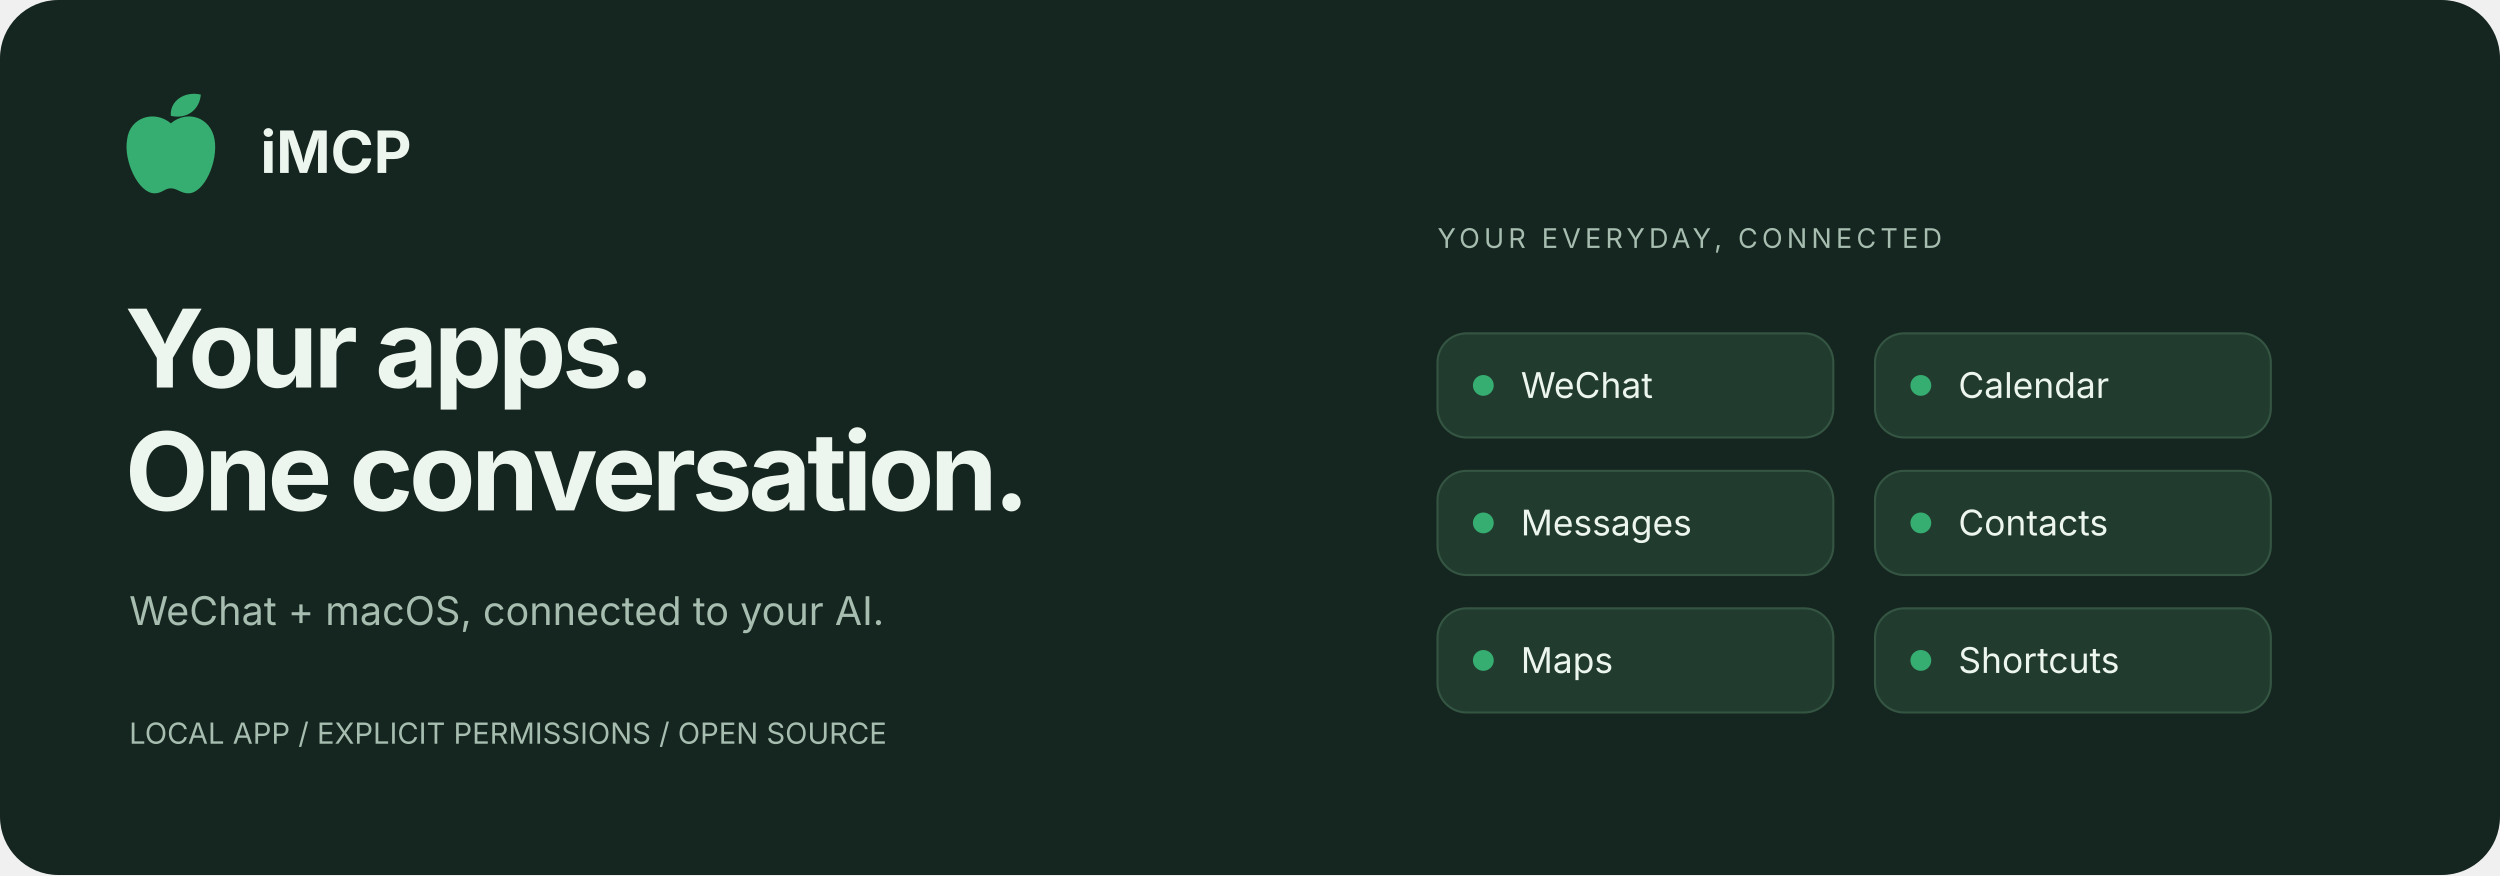
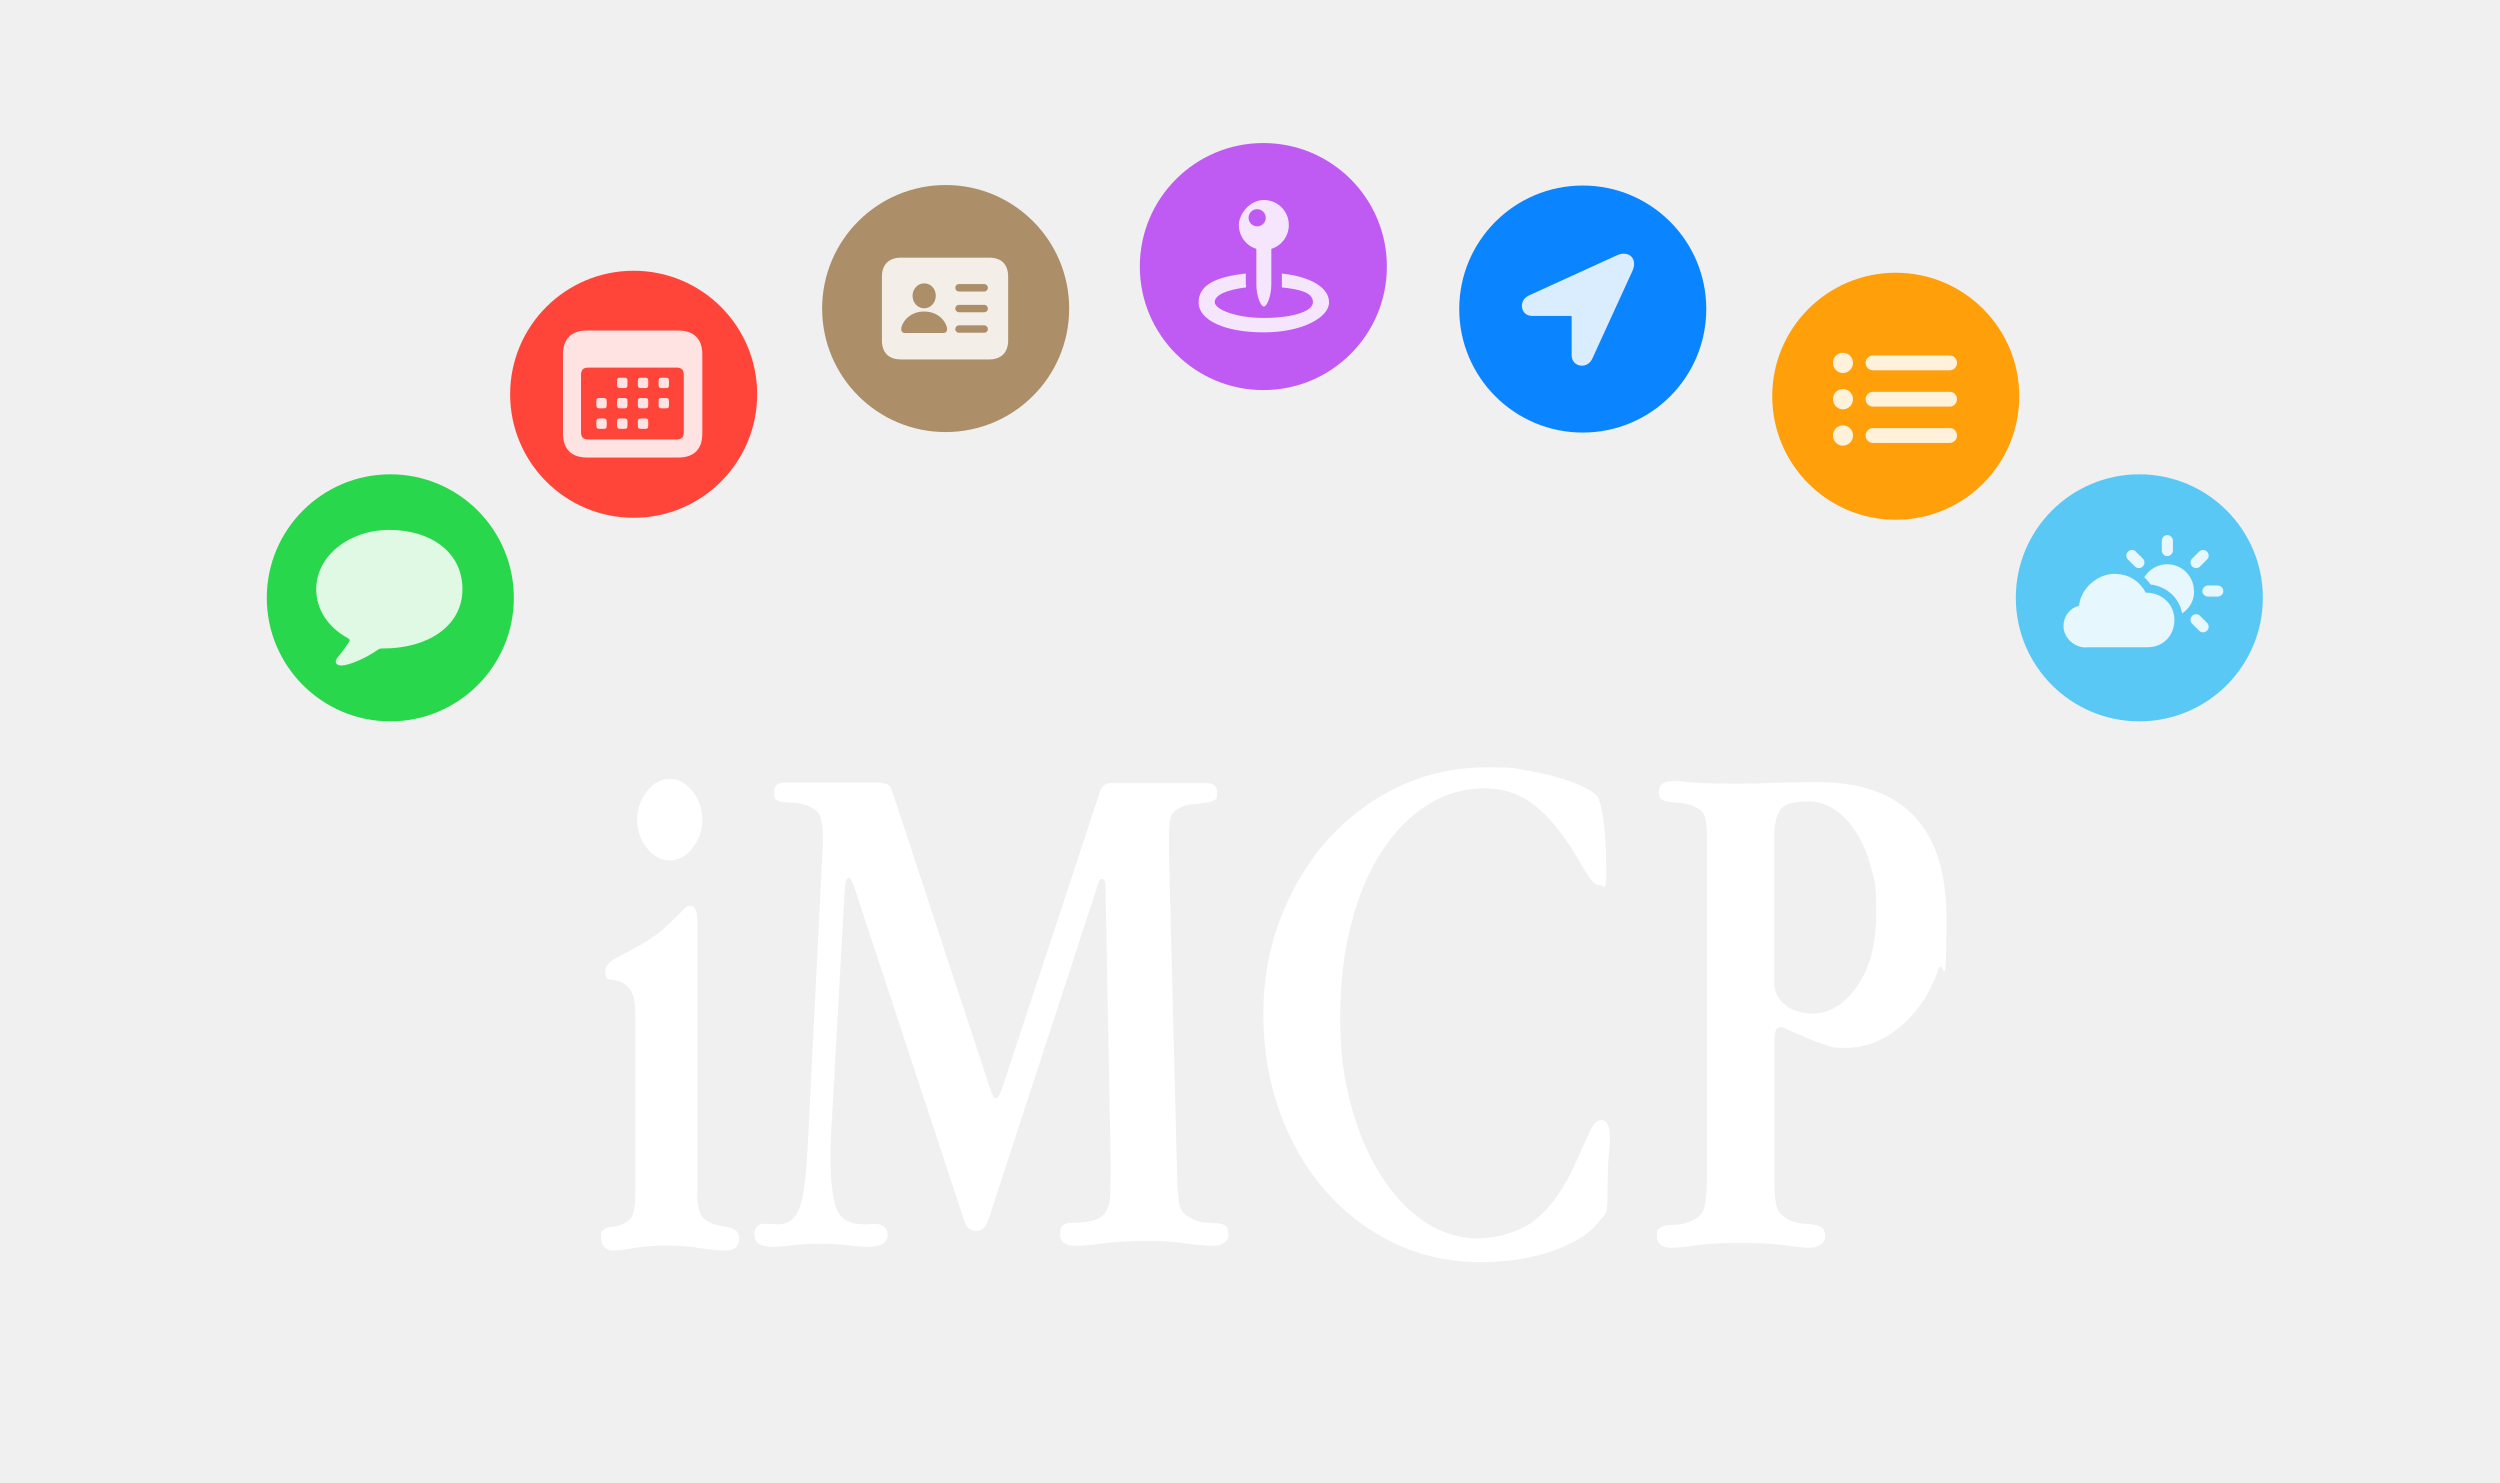
- <svg xmlns="http://www.w3.org/2000/svg" viewBox="0 0 1200 420" role="img" aria-labelledby="title desc">
-   <rect width="1200" height="420" rx="28" fill="#15251f" />
-   <g font-family="-apple-system, BlinkMacSystemFont, 'Segoe UI', sans-serif">
-     <g transform="translate(52 40) scale(.6)" fill="#36ad71">
-       <path d="M50.0 32.0 C37.0 21.0 17.0 27.0 15.0 45.0 C12.0 62.0 24.0 88.0 37.0 88.0 C43.0 88.0 45.0 84.0 50.0 84.0 C55.0 84.0 58.0 88.0 64.0 88.0 C77.0 88.0 88.0 62.0 85.0 45.0 C82.0 27.0 63.0 21.0 50.0 32.0 Z" />
-       <path d="M50.0 26.0 C49.0 14.0 61.0 6.0 74.0 9.0 C73.0 21.0 63.0 29.0 50.0 26.0 Z" />
+ <svg xmlns="http://www.w3.org/2000/svg" version="1.1" viewBox="0 0 1012 600">
+   <defs>
+     <style>
+             .symbol {
+                 fill: #fff;
+                 fill-opacity: .85;
+             }
+         </style>
+   </defs>
+   <g fill="#fff">
+     <path d="M282.2,482.4c0,3.6.4,6.3,1,8.1.7,1.8,2,3.2,3.8,4.2,1.6.8,3.1,1.3,4.6,1.5s2.8.5,3.9.8,2,.8,2.7,1.4,1,1.6,1,3c0,3.2-1.8,4.8-5.4,4.8s-6.6-.4-10.8-1c-4.2-.7-8.6-1-13.4-1s-9.5.4-13.1,1c-3.6.7-6.5,1-8.7,1s-4.5-1.7-4.5-5.1.2-2.4.8-3,1.2-1,2.1-1.2c.9-.2,1.9-.4,2.9-.5s2.1-.5,3.3-1c2.2-1.2,3.6-2.6,4-4.4.5-1.7.8-4.5.8-8.5v-70.8c0-5.4-.6-9-1.9-10.8s-2.7-3-4.2-3.5-2.9-.8-4.2-.9-1.9-1.1-1.9-3.1,1.4-4,4.1-5.4,6.5-3.5,11.5-6.3c3-1.8,5.5-3.6,7.6-5.4,2.1-1.8,3.8-3.4,5.2-4.8,1.4-1.4,2.5-2.5,3.4-3.5.9-.9,1.7-1.4,2.5-1.4,2,0,3,2.1,3,6.3v109.5ZM280.4,320.4c2.6,3.4,3.9,7.2,3.9,11.4s-1.3,8-3.9,11.4-5.7,5.1-9.3,5.1-6.7-1.7-9.3-5.1c-2.6-3.4-3.9-7.2-3.9-11.4s1.3-8,3.9-11.4,5.7-5.1,9.3-5.1,6.7,1.7,9.3,5.1Z" />
+     <path d="M356.9,317.1c1,0,1.9.1,2.5.5.7.3,1.2,1,1.6,2.2l39.9,121.2c.8,2.4,1.5,3.6,2.1,3.6s1.6-1.1,2.4-3.3l39.3-119.1c.4-1.6,1-2.9,1.6-3.8.7-.9,1.9-1.4,3.5-1.4h38.7c2.8,0,4.2,1.3,4.2,3.9s-.5,2.6-1.4,3.1-2,.9-3.5,1c-1.4.2-3,.4-4.6.5-1.7.1-3.5.5-5.2,1.3-2.2,1-3.5,2.2-4,3.7-.5,1.5-.8,4.2-.8,8.2v7.1l3.3,130.5c.2,5.4.5,9.2,1,11.6.5,2.4,2.4,4.3,5.5,5.7,1.8.8,3.6,1.2,5.4,1.3s3.4.2,4.6.3c1.3.1,2.4.5,3.1,1,.8.6,1.2,1.8,1.2,3.6s-.5,2.2-1.6,3.1-2.6,1.4-4.6,1.4c-3.2,0-7-.4-11.5-1-4.5-.7-9.8-1-15.8-1s-12.4.4-17.2,1c-4.9.7-8.8,1-11.5,1-4,0-6-1.6-6-4.8s1.5-4.5,4.5-4.5,6.8-.3,8.9-.9c2.1-.6,3.7-1.6,4.8-3.1,1.1-1.5,1.8-3.4,2-5.8s.3-5.4.3-8.9v-6.9l-2.1-110.3c0-2.2-.5-3.3-1.5-3.3s-1.2,1-1.8,3l-44.1,135c-1,3-2.6,4.5-4.8,4.5s-4.2-1.2-4.8-3.6l-44.7-135.6c-1-2.6-1.7-3.9-2.1-3.9-1,0-1.6,1.9-1.8,5.7l-5.1,91.2c-.2,3.4-.4,6.5-.5,9.2-.1,2.8-.1,5.3-.1,7.5,0,9.3.8,16.1,2.4,20.4,1.6,4.3,5.3,6.4,11.1,6.4s1.2,0,1.8-.1c.6-.1,1.3-.1,2.1-.1,3.8,0,5.7,1.5,5.7,4.5s-2.5,4.8-7.5,4.8-5-.2-8.5-.6-7.5-.6-12.1-.6-7.5.2-10.6.6-5.8.6-8,.6c-4.8,0-7.2-1.6-7.2-4.8s1.4-4.5,4.2-4.5,2.2,0,3.1.1,1.6.1,2.2.1c2.6,0,4.7-.8,6.3-2.5,1.6-1.7,2.8-4.4,3.6-8.2.8-3.8,1.4-8.7,1.8-14.8s.8-13.5,1.2-22.5l5.1-101.9c0-.4,0-1.1.1-2.1s.1-2.3.1-3.9c0-4.6-.4-7.7-1.2-9.5-.8-1.8-2.6-3.2-5.4-4.2-1.8-.6-3.5-1-5.1-1-1.6-.1-3-.2-4.2-.3-1.2-.1-2.1-.4-2.9-.9s-1-1.5-1-3.1c0-2.6,1.4-3.9,4.2-3.9h39.3Z" />
+     <path d="M518.7,370.9c4.7-12.1,11.2-22.6,19.3-31.6,8.2-9,17.8-16,28.7-21.1s22.7-7.6,35.2-7.6,10.6.4,15.6,1.2,9.5,1.8,13.5,3,7.3,2.4,9.9,3.7c2.6,1.3,4.4,2.5,5.4,3.5s1.9,4.1,2.7,9.5c.8,5.3,1.2,12.5,1.2,21.5s-.8,5.4-2.4,5.4-2.8-1-4.3-3.1-3.3-5-5.5-8.9c-5.4-9-11-15.8-16.8-20.4s-12.6-6.9-20.4-6.9-15.8,2.2-22.8,6.6c-7,4.4-13.2,10.6-18.5,18.7s-9.5,17.9-12.5,29.4-4.5,24.2-4.5,38.2,1.5,24.9,4.5,35.8,7,20.3,12.2,28.3c5.1,8,11,14.2,17.7,18.6s13.8,6.6,21.2,6.6,17.2-2.5,23.5-7.6,11.8-12.9,16.3-23.2c2.4-5.4,4.3-9.6,5.7-12.6s3-4.5,4.8-4.5,3.3,2.1,3.3,6.3-.2,4-.5,8.2-.5,10-.5,17.2-1.2,6.6-3.8,9.8-6,5.9-10.7,8.2c-4.6,2.4-10,4.3-16.3,5.7-6.3,1.4-13.2,2.1-20.8,2.1-12.6,0-24.2-2.6-35-7.8-10.7-5.2-20-12.3-27.8-21.3s-13.9-19.6-18.3-31.8c-4.4-12.2-6.6-25.4-6.6-39.6s2.4-27,7.1-39.1h0Z" />
+     <path d="M723.1,416.4c-1.2-.4-1.9-.6-2.1-.6-1.2,0-2,.5-2.2,1.4s-.5,2.4-.5,4.4v55.9c0,5.2.3,8.9.9,11,.6,2.2,2.3,4,5.1,5.4,1.8.8,3.6,1.2,5.4,1.4,1.8.1,3.3.2,4.7.5,1.3.2,2.3.6,3.2,1.2.8.6,1.2,1.8,1.2,3.6s-.5,2.2-1.7,3.1c-1.1.9-2.7,1.4-4.7,1.4s-5.3-.4-10-1c-4.7-.7-10.8-1-18.5-1s-12.8.4-17.2,1c-4.5.7-7.8,1-10,1-4,0-6-1.6-6-4.8s.3-2.4,1-3,1.5-1,2.5-1.2,2.2-.3,3.6-.3,2.8-.2,4.2-.6c4.4-1.2,7-3.2,7.8-6.1.8-2.9,1.2-7.7,1.2-14.5v-135.1c0-4.4-.3-7.5-1-9.3-.7-1.8-2.5-3.2-5.2-4.2-1.8-.6-3.5-1-5.2-1-1.7-.1-3.2-.2-4.3-.5-1.2-.2-2.2-.5-2.8-1-.7-.5-1-1.5-1-3.1,0-2.8,1.9-4.2,5.7-4.2s3.2.1,7,.5c3.9.3,9.5.5,16.7.5h4.8c3.4,0,7.6-.1,12.6-.3,5-.2,10.8-.3,17.4-.3,34.8,0,52.2,18.3,52.2,54.9s-1.1,14.6-3.3,21-5.2,12-9,16.6c-3.8,4.7-8.2,8.4-13,11.1-4.9,2.7-10.2,4-15.8,4s-5.7-.5-8.7-1.5-6.3-2.3-9.9-3.9l-4.8-2.1h0ZM723,407.2c3.3,2.1,6.8,3.1,10.7,3.1,6.8,0,12.8-3.6,18-11,5.2-7.3,7.8-17.2,7.8-29.9s-.8-13-2.2-18.5-3.5-10.2-6-14.1-5.4-7-8.7-9.1c-3.3-2.2-6.8-3.3-10.3-3.3-6.2,0-10.1,1.1-11.7,3.5-1.6,2.3-2.4,6-2.4,11.2v58.2c0,4.4,1.7,7.6,5,9.8Z" />
+   </g>
+   <g>
+     <circle fill="#28d74b" cx="158" cy="242" r="50" />
+     <g class="symbol">
+       <path d="M138.2,269.4c3,0,9.8-2.9,14.8-6.4.6-.4,1-.5,1.5-.5h.7c17.6,0,32-8.8,32-24s-13.1-24-29.6-24-29.6,10.7-29.6,24c0,7.9,4.5,15.3,12.9,19.9.6.3.8.7.5,1.3-1.6,2.6-3.8,5.2-4.8,6.5-1.4,1.7-.6,3.2,1.6,3.2Z" />
    </g>
-     <text x="125" y="83" font-size="28" font-weight="700" fill="#edf5ef">iMCP</text>
-     <text x="60" y="186" font-size="52" font-weight="700" letter-spacing="-2" fill="#edf5ef">Your apps.</text>
-     <text x="60" y="245" font-size="52" font-weight="700" letter-spacing="-2" fill="#edf5ef">One conversation.</text>
-     <text x="62" y="300" font-size="19" fill="#a6bdb0">WeChat + macOS, connected to your AI.</text>
-     <text x="62" y="357" font-size="14" fill="#a6bdb0">LOCAL APP  /  EXPLICIT PERMISSIONS  /  OPEN SOURCE</text>
-     <text x="690" y="119" font-size="13" letter-spacing="2" fill="#a6bdb0">YOUR EVERYDAY, CONNECTED</text>
-     <rect x="690" y="160" width="190" height="50" rx="14" fill="#213c2e" stroke="#355543" />
-     <circle cx="712" cy="185" r="5" fill="#36ad71" />
-     <text x="730" y="191" font-size="17" fill="#edf5ef">WeChat</text>
-     <rect x="900" y="160" width="190" height="50" rx="14" fill="#213c2e" stroke="#355543" />
-     <circle cx="922" cy="185" r="5" fill="#36ad71" />
-     <text x="940" y="191" font-size="17" fill="#edf5ef">Calendar</text>
-     <rect x="690" y="226" width="190" height="50" rx="14" fill="#213c2e" stroke="#355543" />
-     <circle cx="712" cy="251" r="5" fill="#36ad71" />
-     <text x="730" y="257" font-size="17" fill="#edf5ef">Messages</text>
-     <rect x="900" y="226" width="190" height="50" rx="14" fill="#213c2e" stroke="#355543" />
-     <circle cx="922" cy="251" r="5" fill="#36ad71" />
-     <text x="940" y="257" font-size="17" fill="#edf5ef">Contacts</text>
-     <rect x="690" y="292" width="190" height="50" rx="14" fill="#213c2e" stroke="#355543" />
-     <circle cx="712" cy="317" r="5" fill="#36ad71" />
-     <text x="730" y="323" font-size="17" fill="#edf5ef">Maps</text>
-     <rect x="900" y="292" width="190" height="50" rx="14" fill="#213c2e" stroke="#355543" />
-     <circle cx="922" cy="317" r="5" fill="#36ad71" />
-     <text x="940" y="323" font-size="17" fill="#edf5ef">Shortcuts</text>
+   </g>
+   <g>
+     <circle fill="#ff453a" cx="256.5" cy="159.6" r="50" />
+     <g class="symbol">
+       <path d="M237.5,185.2h37.2c6.2,0,9.6-3.4,9.6-9.6v-32.2c0-6.1-3.4-9.6-9.6-9.6h-37.2c-6.2,0-9.6,3.4-9.6,9.6v32.2c0,6.1,3.4,9.6,9.6,9.6h0ZM238.1,177.9c-1.9,0-2.9-.9-2.9-2.9v-23.3c0-2,1-2.9,2.9-2.9h35.8c1.9,0,2.9.9,2.9,2.9v23.3c0,2.1-1,2.9-2.9,2.9h-35.8ZM251.1,157.1h1.6c1,0,1.3-.3,1.3-1.3v-1.6c0-1-.3-1.3-1.3-1.3h-1.6c-1,0-1.3.3-1.3,1.3v1.6c0,1,.3,1.3,1.3,1.3ZM259.5,157.1h1.6c1,0,1.3-.3,1.3-1.3v-1.6c0-1-.3-1.3-1.3-1.3h-1.6c-1,0-1.3.3-1.3,1.3v1.6c0,1,.3,1.3,1.3,1.3ZM267.9,157.1h1.6c1,0,1.3-.3,1.3-1.3v-1.6c0-1-.4-1.3-1.3-1.3h-1.6c-1,0-1.3.3-1.3,1.3v1.6c0,1,.4,1.3,1.3,1.3ZM242.7,165.3h1.6c1,0,1.3-.3,1.3-1.3v-1.6c0-1-.4-1.3-1.3-1.3h-1.6c-1,0-1.3.3-1.3,1.3v1.6c0,1,.4,1.3,1.3,1.3ZM251.1,165.3h1.6c1,0,1.3-.3,1.3-1.3v-1.6c0-1-.3-1.3-1.3-1.3h-1.6c-1,0-1.3.3-1.3,1.3v1.6c0,1,.3,1.3,1.3,1.3ZM259.5,165.3h1.6c1,0,1.3-.3,1.3-1.3v-1.6c0-1-.3-1.3-1.3-1.3h-1.6c-1,0-1.3.3-1.3,1.3v1.6c0,1,.3,1.3,1.3,1.3ZM267.9,165.3h1.6c1,0,1.3-.3,1.3-1.3v-1.6c0-1-.4-1.3-1.3-1.3h-1.6c-1,0-1.3.3-1.3,1.3v1.6c0,1,.4,1.3,1.3,1.3ZM242.7,173.6h1.6c1,0,1.3-.3,1.3-1.3v-1.6c0-1-.4-1.3-1.3-1.3h-1.6c-1,0-1.3.3-1.3,1.3v1.6c0,1,.4,1.3,1.3,1.3ZM251.1,173.6h1.6c1,0,1.3-.3,1.3-1.3v-1.6c0-1-.3-1.3-1.3-1.3h-1.6c-1,0-1.3.3-1.3,1.3v1.6c0,1,.3,1.3,1.3,1.3ZM259.5,173.6h1.6c1,0,1.3-.3,1.3-1.3v-1.6c0-1-.3-1.3-1.3-1.3h-1.6c-1,0-1.3.3-1.3,1.3v1.6c0,1,.3,1.3,1.3,1.3Z" />
+     </g>
+   </g>
+   <g>
+     <circle fill="#ac8e68" cx="382.8" cy="124.9" r="50" />
+     <g class="symbol">
+       <path d="M408.1,112v25.8c0,4.9-2.8,7.7-7.7,7.7h-35.7c-5,0-7.7-2.8-7.7-7.7v-25.8c0-4.9,2.8-7.7,7.7-7.7h35.7c5,0,7.7,2.7,7.7,7.7ZM364.8,133.2c0,.9.5,1.6,1.5,1.6h15.6c1,0,1.5-.7,1.5-1.6c0-2-2.8-7.1-9.3-7.1s-9.3,5.1-9.3,7.1h0ZM388.2,131.7c-.9,0-1.5.7-1.5,1.5s.6,1.5,1.5,1.5h10.2c.9,0,1.5-.7,1.5-1.5s-.6-1.5-1.5-1.5h-10.2ZM388.2,123.4c-.9,0-1.5.7-1.5,1.5s.6,1.5,1.5,1.5h10.2c.9,0,1.5-.7,1.5-1.5s-.6-1.5-1.5-1.5h-10.2ZM369.4,119.7c0,2.9,2.1,5.1,4.7,5.1s4.7-2.2,4.7-5.1-2.1-5-4.7-5-4.7,2.3-4.7,5ZM388.2,115c-.9,0-1.5.7-1.5,1.5s.6,1.5,1.5,1.5h10.2c.9,0,1.5-.7,1.5-1.5s-.6-1.5-1.5-1.5h-10.2Z" />
+     </g>
+   </g>
+   <g>
+     <circle fill="#bf5af2" cx="511.4" cy="107.9" r="50" />
+     <g class="symbol">
+       <path d="M504.41,115.45v.9c-7.64.9-12.69,3.03-12.69,5.95s8.43,6.4,19.88,6.4,19.88-2.58,19.88-6.4-5.06-5.17-12.58-5.95v-5.62c11.57,1.24,19.1,5.62,19.1,11.68s-10.78,12.13-26.4,12.13-26.4-4.83-26.4-12.13,7.53-10.45,19.1-11.68v4.72h.11Z" />
+       <path d="M521.71,91.07c0,4.49-2.92,8.43-7.08,9.66v14.27c0,4.94-1.8,9.1-3.03,9.1s-3.03-4.16-3.03-9.1v-14.27c-4.16-1.24-7.08-5.17-7.08-9.66s4.49-10.11,10.11-10.11,10.11,4.49,10.11,10.11ZM505.42,88.15c0,1.91,1.57,3.48,3.48,3.48s3.48-1.57,3.48-3.48-1.57-3.48-3.48-3.48-3.48,1.57-3.48,3.48h0Z" />
+     </g>
+   </g>
+   <g>
+     <circle fill="#0a84ff" cx="640.7" cy="125.1" r="50" />
+     <g class="symbol">
+       <path d="M620.3,127.9h15.6c.2,0,.3.1.3.3v15.6c0,4.8,6.4,5.9,8.4,1.3l16.2-35.4c2.3-5-1.5-8.6-6.4-6.3l-35.5,16.2c-4.4,2-3.5,8.3,1.4,8.3h0Z" />
+     </g>
+   </g>
+   <g>
+     <circle fill="#ff9f0a" cx="767.4" cy="160.4" r="50" />
+     <g class="symbol">
+       <path d="M758.1,179.3h31.2c1.6,0,2.9-1.4,2.9-3s-1.2-3-2.9-3h-31.2c-1.6,0-2.9,1.4-2.9,3s1.3,3,2.9,3Z" />
+       <path d="M746,180.4c2.2,0,4.1-1.8,4.1-4.1s-1.8-4.1-4.1-4.1-4,1.8-4,4.1,1.8,4.1,4,4.1Z" />
+       <path d="M758.1,164.6h31.2c1.6,0,2.9-1.4,2.9-3s-1.2-3-2.9-3h-31.2c-1.6,0-2.9,1.4-2.9,3s1.3,3,2.9,3Z" />
+       <path d="M746,165.7c2.2,0,4.1-1.8,4.1-4.1s-1.8-4.1-4.1-4.1-4,1.8-4,4.1,1.8,4.1,4,4.1Z" />
+       <path d="M758.1,149.9h31.2c1.6,0,2.9-1.4,2.9-3s-1.2-3-2.9-3h-31.2c-1.6,0-2.9,1.4-2.9,3s1.3,3,2.9,3Z" />
+       <path d="M746,151c2.2,0,4.1-1.8,4.1-4.1s-1.8-4.1-4.1-4.1-4,1.8-4,4.1,1.8,4.1,4,4.1Z" />
+     </g>
+   </g>
+   <g>
+     <circle fill="#5ac8f5" cx="866" cy="242" r="50" />
+     <g class="symbol">
+       <path d="M890.6,249.3l2.8,2.8c.9.9.9,2.3,0,3.2s-2.4.9-3.2,0l-2.8-2.8c-.9-.9-.9-2.3,0-3.2s2.3-.9,3.2,0ZM888.2,239.3c0,3.8-1.9,7.1-4.9,9-1.1-6.3-6.2-10.9-12.8-11.7-.7-1.1-1.5-2-2.5-2.9,1.9-3.1,5.3-5.3,9.3-5.3,6,0,10.8,4.9,10.8,10.8h.1ZM900,239.3c0,1.2-1,2.2-2.3,2.2h-3.9c-1.2,0-2.3-1-2.3-2.2s1.1-2.3,2.3-2.3h3.9c1.2,0,2.3,1,2.3,2.3ZM893.4,223.3c.9.9.9,2.3,0,3.2l-2.8,2.8c-.9.9-2.3.9-3.2,0s-.9-2.4,0-3.2l2.8-2.8c.9-.9,2.3-.9,3.2,0ZM864.6,223.3l2.8,2.8c.9.9.9,2.3,0,3.2s-2.3.9-3.2,0l-2.8-2.8c-.9-.9-.9-2.3,0-3.2s2.4-.9,3.2,0ZM879.6,218.9v3.9c0,1.2-1,2.3-2.3,2.3s-2.2-1.1-2.2-2.3v-3.9c0-1.2,1-2.3,2.2-2.3s2.3,1,2.3,2.3Z" />
+       <path d="M844.6,262h24.8c6.2,0,10.8-4.7,10.8-11s-4.9-11.1-11.6-11.1c-2.2-4.2-6.4-7.6-12.8-7.6s-13.5,5.6-14.2,12.9c-3.8,1-6.3,4.2-6.3,8.3s3.7,8.6,9.2,8.6h0Z" />
+     </g>
  </g>
</svg>
